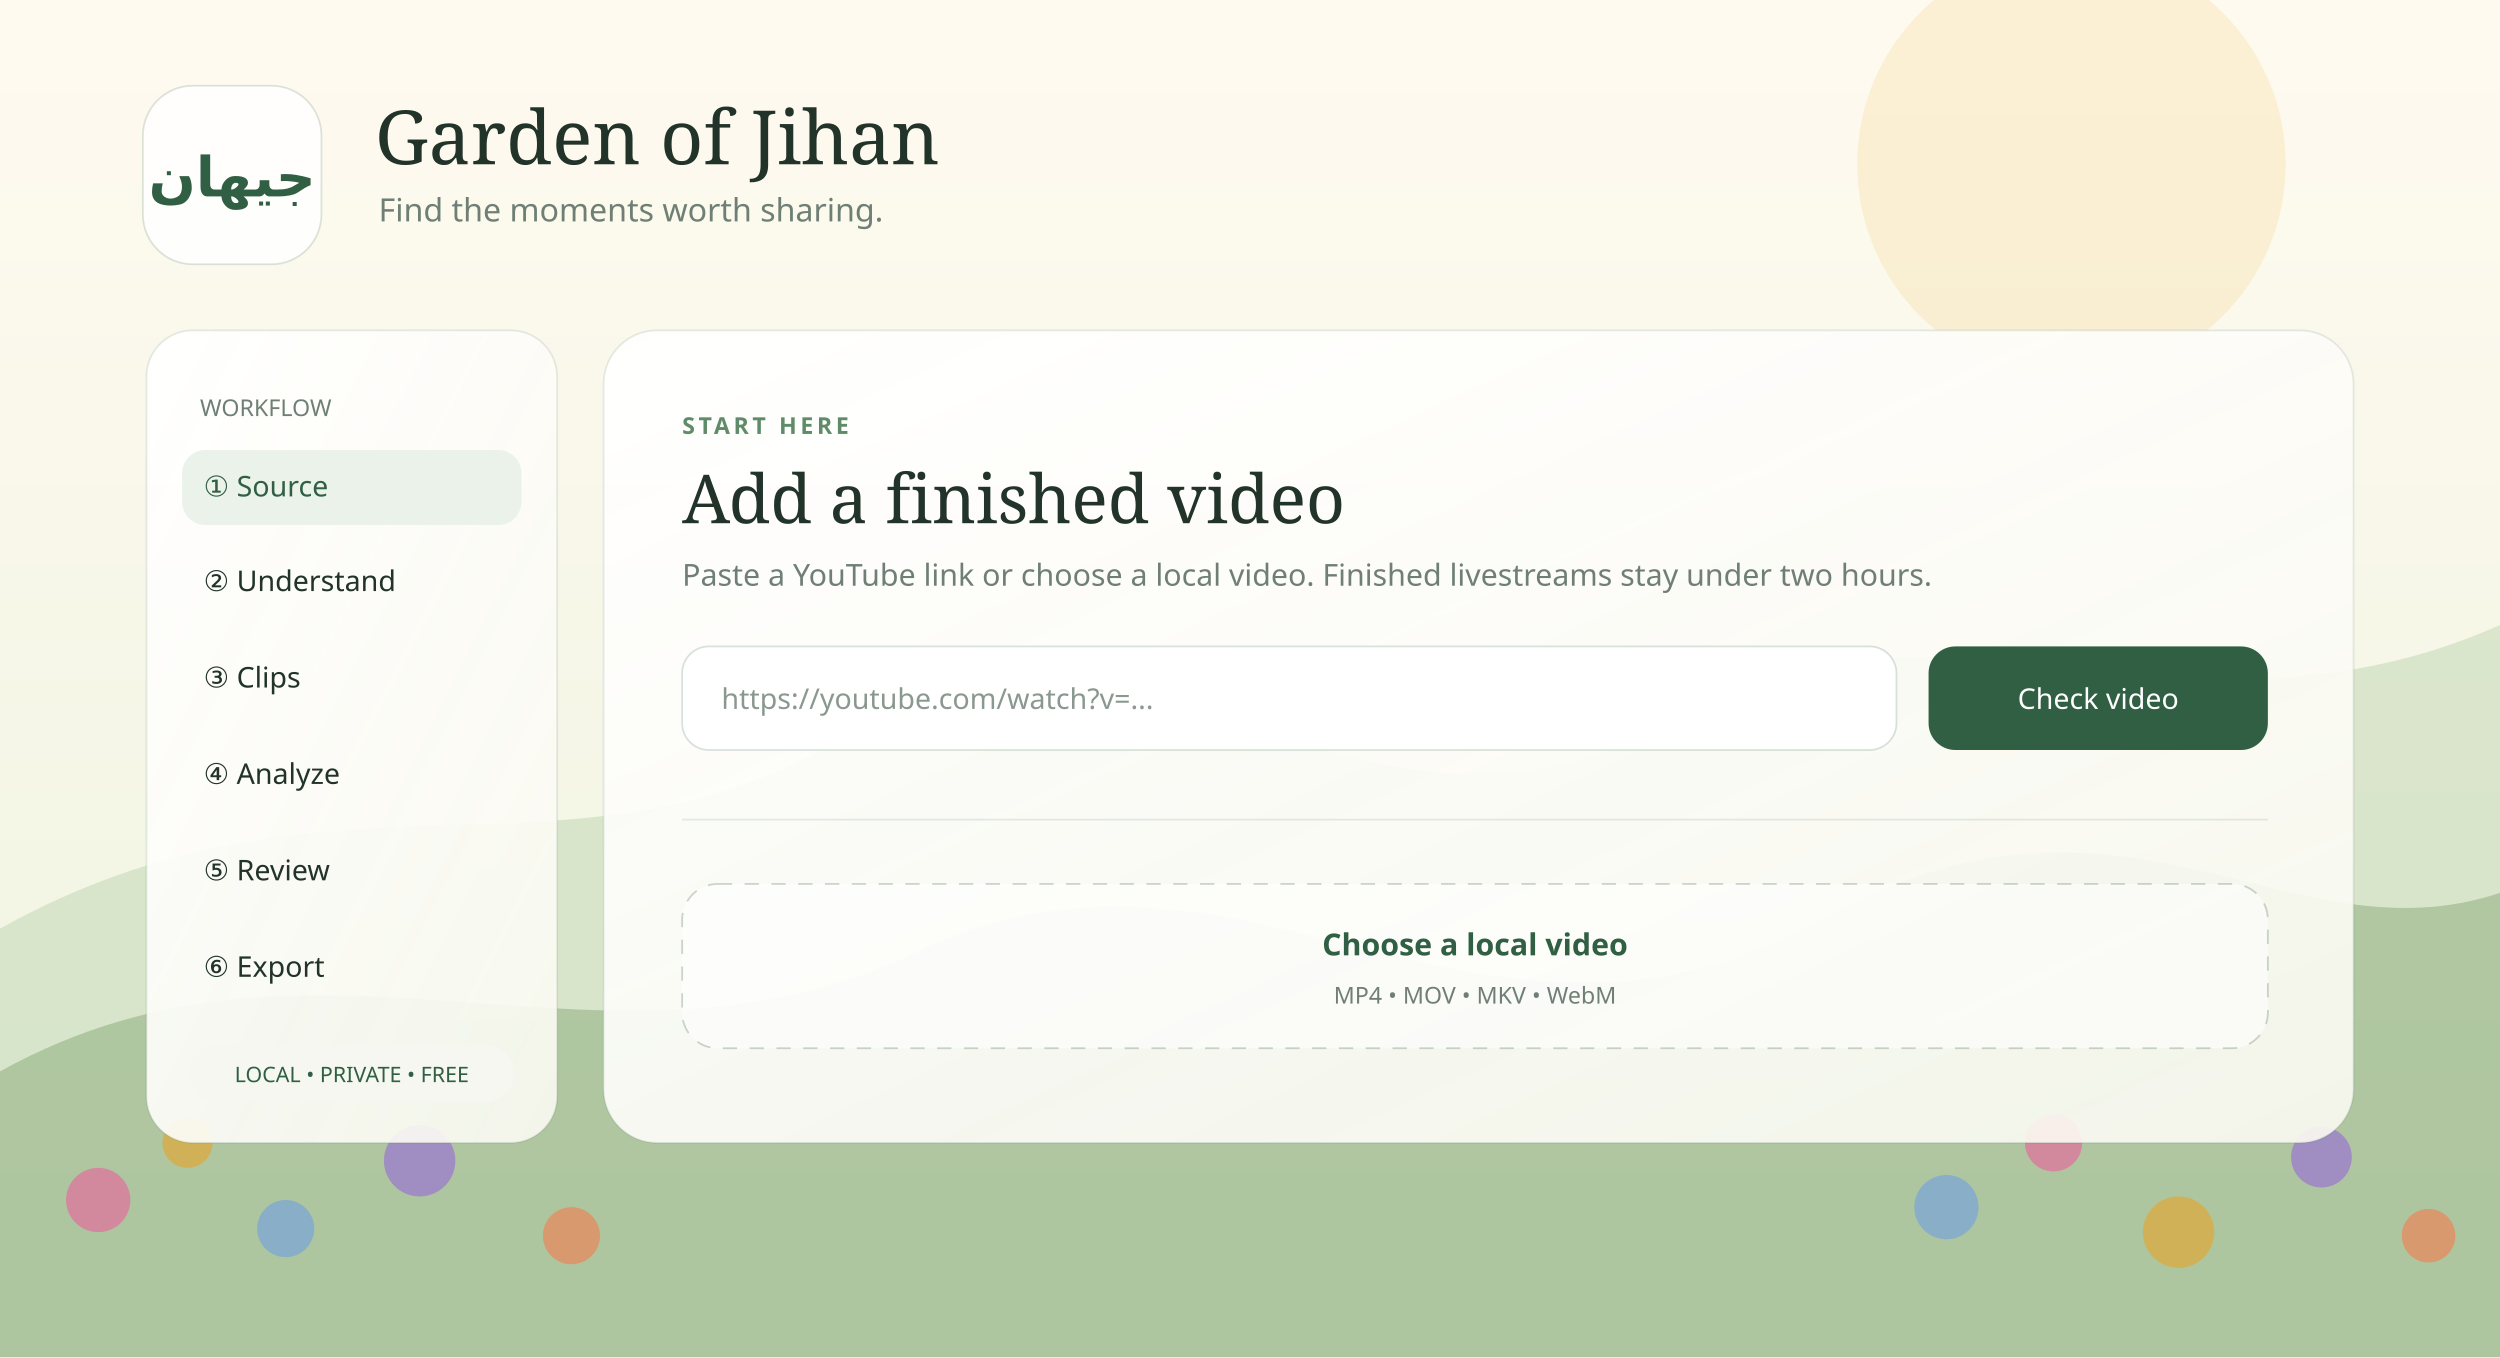
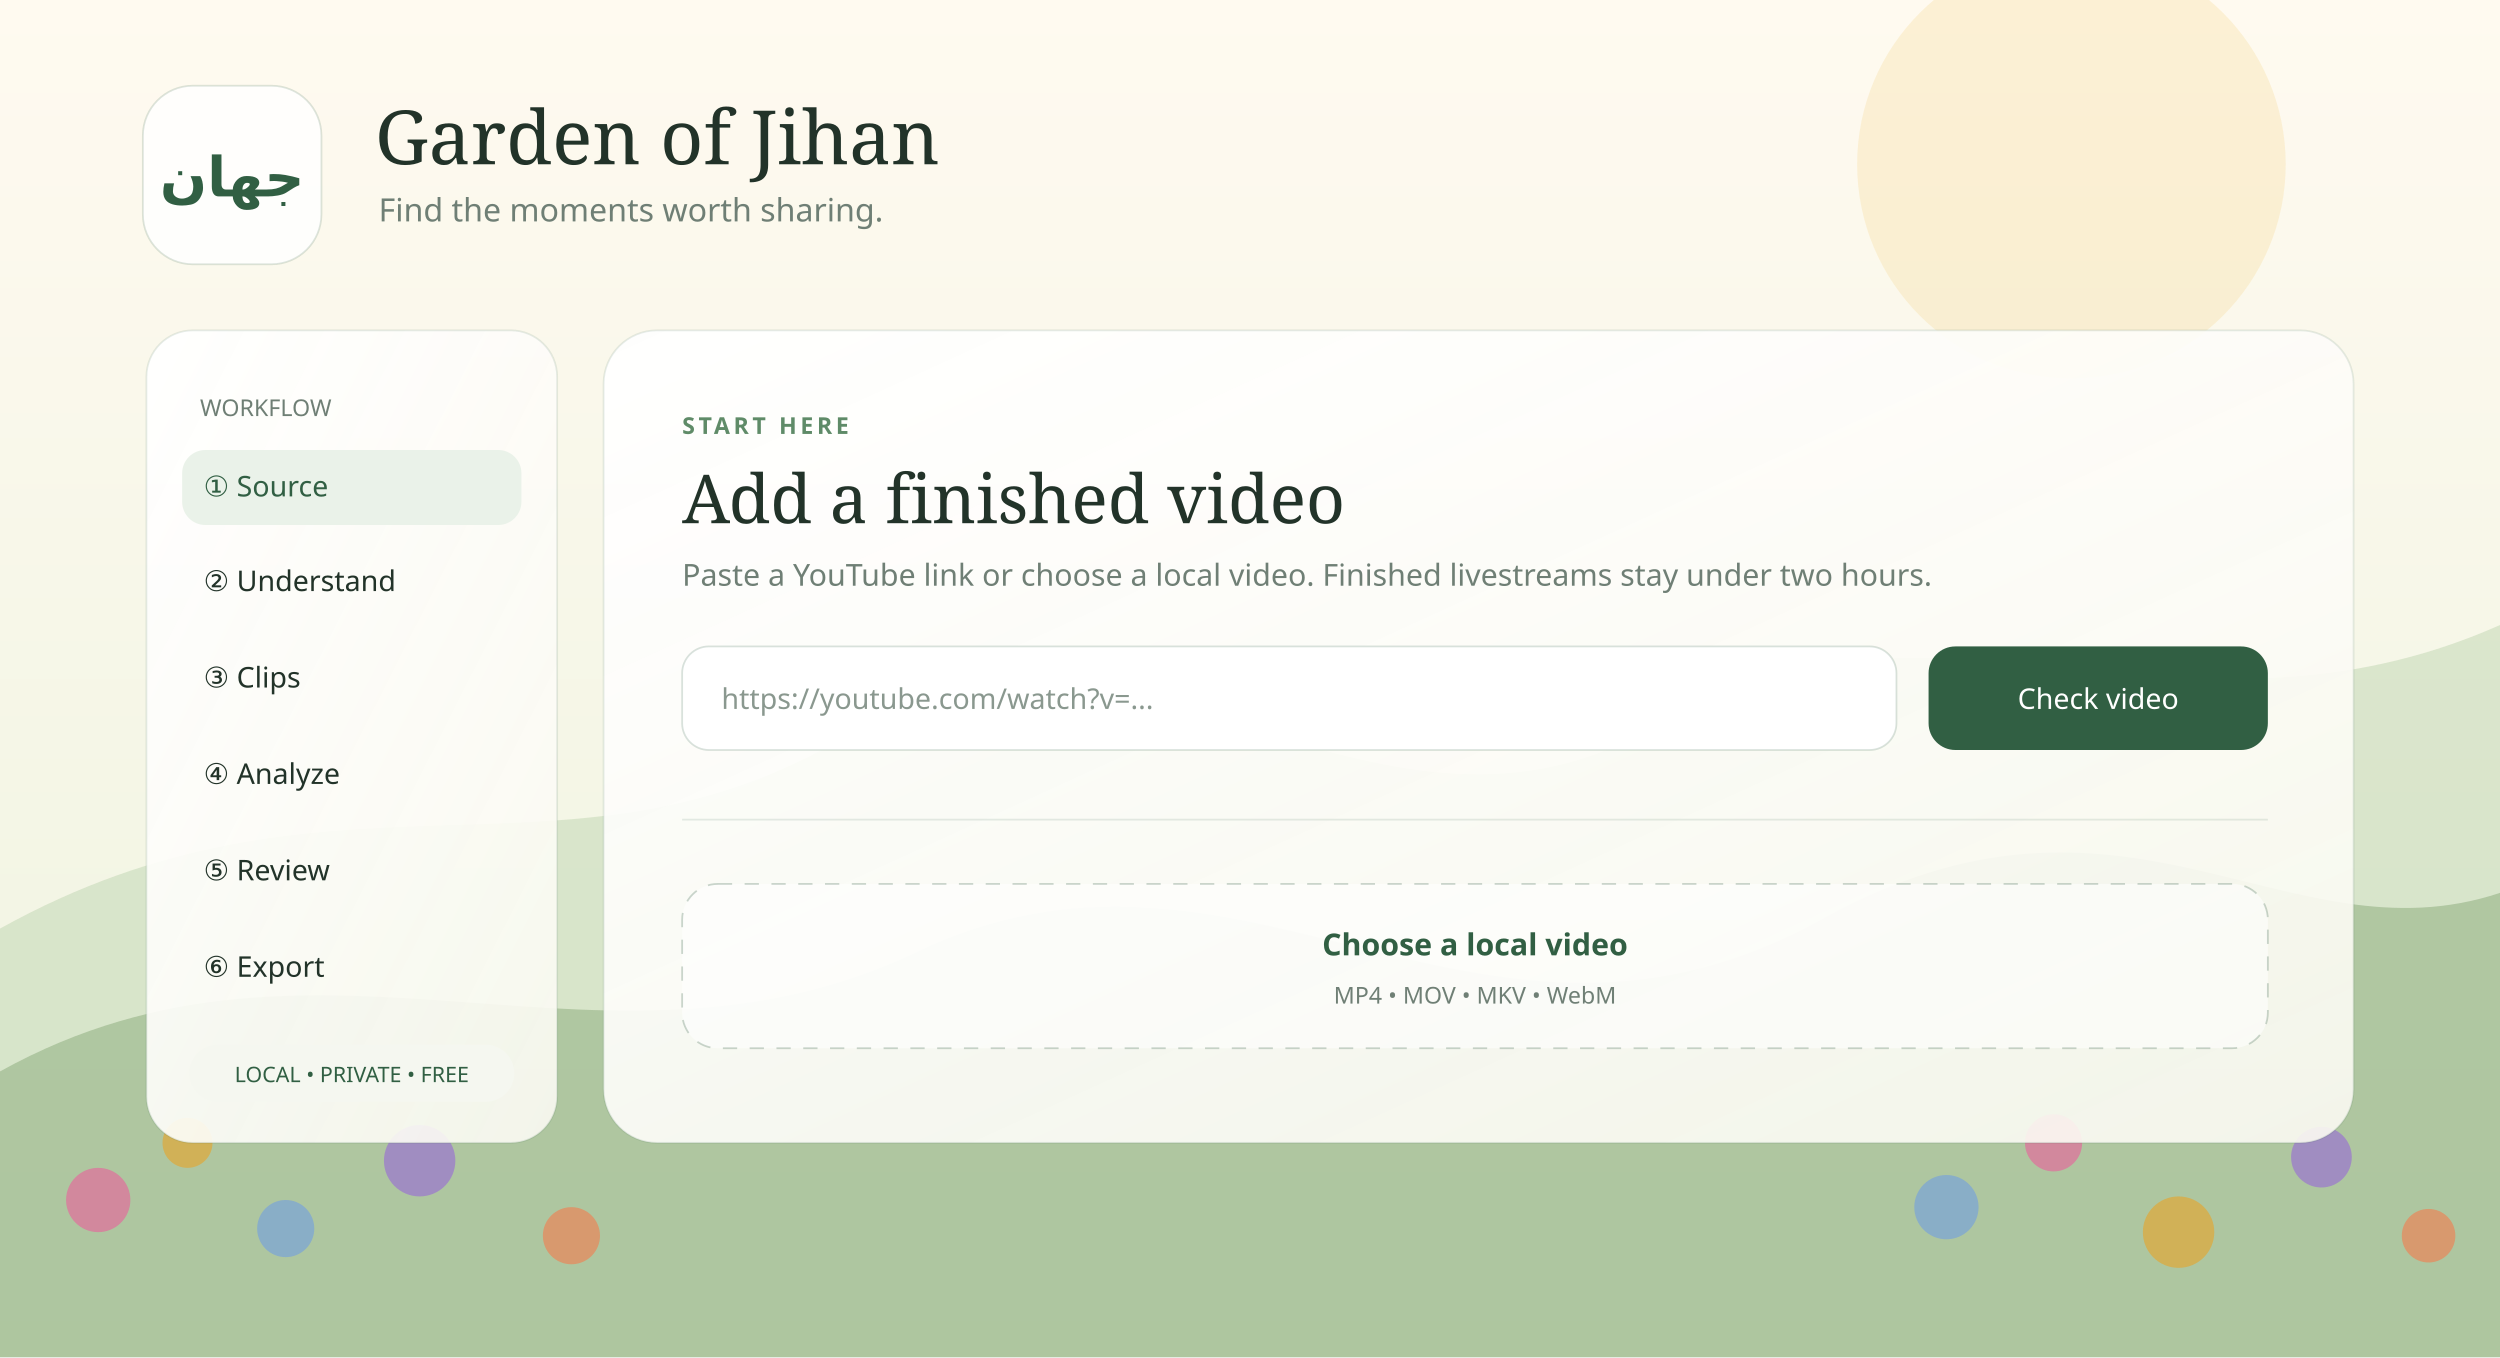
<svg xmlns="http://www.w3.org/2000/svg" width="1400" height="760" viewBox="0 0 1400 760" role="img" aria-labelledby="title desc">
  <defs>
    <linearGradient id="sky" x1="0" y1="0" x2="0" y2="1">
      <stop offset="0" stop-color="#fffaf0" />
      <stop offset="1" stop-color="#edf3df" />
    </linearGradient>
    <linearGradient id="panel" x1="0" y1="0" x2="1" y2="1">
      <stop stop-color="#ffffff" stop-opacity=".94" />
      <stop offset="1" stop-color="#fbfaf2" stop-opacity=".9" />
    </linearGradient>
  </defs>
  <rect width="1400" height="760" fill="url(#sky)" />
  <circle cx="1160" cy="92" r="120" fill="#f7dda0" opacity=".35" />
  <path d="M0 520 C180 420 310 500 460 420 C650 320 770 500 930 405 C1080 315 1220 430 1400 350 L1400 760 L0 760Z" fill="#b9d1aa" opacity=".45" />
  <path d="M0 600 C180 500 340 620 520 530 C700 450 830 620 1020 515 C1190 420 1280 540 1400 500 L1400 760 L0 760Z" fill="#7fa16f" opacity=".45" />
  <g opacity=".85">
    <circle cx="55" cy="672" r="18" fill="#d87c9c" />
    <circle cx="105" cy="640" r="14" fill="#d7ad4a" />
    <circle cx="160" cy="688" r="16" fill="#83a9ce" />
    <circle cx="235" cy="650" r="20" fill="#9e83c7" />
    <circle cx="320" cy="692" r="16" fill="#df9165" />
    <circle cx="1090" cy="676" r="18" fill="#83a9ce" />
    <circle cx="1150" cy="640" r="16" fill="#d87c9c" />
    <circle cx="1220" cy="690" r="20" fill="#d7ad4a" />
    <circle cx="1300" cy="648" r="17" fill="#9e83c7" />
    <circle cx="1360" cy="692" r="15" fill="#df9165" />
  </g>
  <g transform="translate(80 48)">
    <rect width="100" height="100" rx="28" fill="#ffffff" opacity=".82" stroke="#315f43" stroke-opacity=".2" />
-     <text x="50" y="62" text-anchor="middle" font-family="Segoe UI,Tahoma,sans-serif" font-size="31" font-weight="700" fill="#315f43">جيهان</text>
+     <text x="50" y="62" text-anchor="middle" font-family="Segoe UI,Tahoma,sans-serif" font-size="31" font-weight="700" fill="#315f43">جهان</text>
    <text x="130" y="44" font-family="Georgia,serif" font-size="42" fill="#223329">Garden of Jihan</text>
    <text x="132" y="76" font-family="Segoe UI,sans-serif" font-size="18" fill="#6f7f75">Find the moments worth sharing.</text>
  </g>
  <g transform="translate(82 185)">
    <rect width="230" height="455" rx="26" fill="url(#panel)" stroke="#315f43" stroke-opacity=".12" />
    <text x="30" y="48" font-family="Segoe UI,sans-serif" font-size="13" fill="#6f7f75">WORKFLOW</text>
    <g font-family="Segoe UI,sans-serif" font-size="16" fill="#223329">
      <text x="32" y="92">①  Source</text>
      <text x="32" y="146">②  Understand</text>
      <text x="32" y="200">③  Clips</text>
      <text x="32" y="254">④  Analyze</text>
      <text x="32" y="308">⑤  Review</text>
      <text x="32" y="362">⑥  Export</text>
    </g>
    <rect x="20" y="67" width="190" height="42" rx="13" fill="#eaf2e9" />
    <text x="32" y="93" font-family="Segoe UI,sans-serif" font-size="16" fill="#315f43">①  Source</text>
    <rect x="24" y="400" width="182" height="32" rx="16" fill="#f5f7f0" />
    <text x="115" y="421" text-anchor="middle" font-family="Segoe UI,sans-serif" font-size="12" fill="#315f43">LOCAL • PRIVATE • FREE</text>
  </g>
  <g transform="translate(338 185)">
    <rect width="980" height="455" rx="30" fill="url(#panel)" stroke="#315f43" stroke-opacity=".12" />
    <text x="44" y="58" font-family="Segoe UI,sans-serif" font-size="13" font-weight="700" fill="#5f8b68" letter-spacing="2">START HERE</text>
    <text x="44" y="108" font-family="Georgia,serif" font-size="38" fill="#223329">Add a finished video</text>
    <text x="44" y="143" font-family="Segoe UI,sans-serif" font-size="17" fill="#6f7f75">Paste a YouTube link or choose a local video. Finished livestreams stay under two hours.</text>
    <rect x="44" y="177" width="680" height="58" rx="15" fill="#ffffff" stroke="#315f43" stroke-opacity=".18" />
    <text x="66" y="212" font-family="Segoe UI,sans-serif" font-size="16" fill="#8a988f">https://youtube.com/watch?v=...</text>
    <rect x="742" y="177" width="190" height="58" rx="15" fill="#315f43" />
    <text x="837" y="212" text-anchor="middle" font-family="Segoe UI,sans-serif" font-size="16" fill="#ffffff">Check video</text>
    <line x1="44" x2="932" y1="274" y2="274" stroke="#315f43" stroke-opacity=".12" />
    <rect x="44" y="310" width="888" height="92" rx="20" fill="#ffffff" fill-opacity=".55" stroke="#315f43" stroke-opacity=".25" stroke-dasharray="8 7" />
    <text x="488" y="350" text-anchor="middle" font-family="Segoe UI,sans-serif" font-size="17" font-weight="700" fill="#315f43">Choose a local video</text>
    <text x="488" y="377" text-anchor="middle" font-family="Segoe UI,sans-serif" font-size="13" fill="#6f7f75">MP4 • MOV • MKV • WebM</text>
  </g>
</svg>
